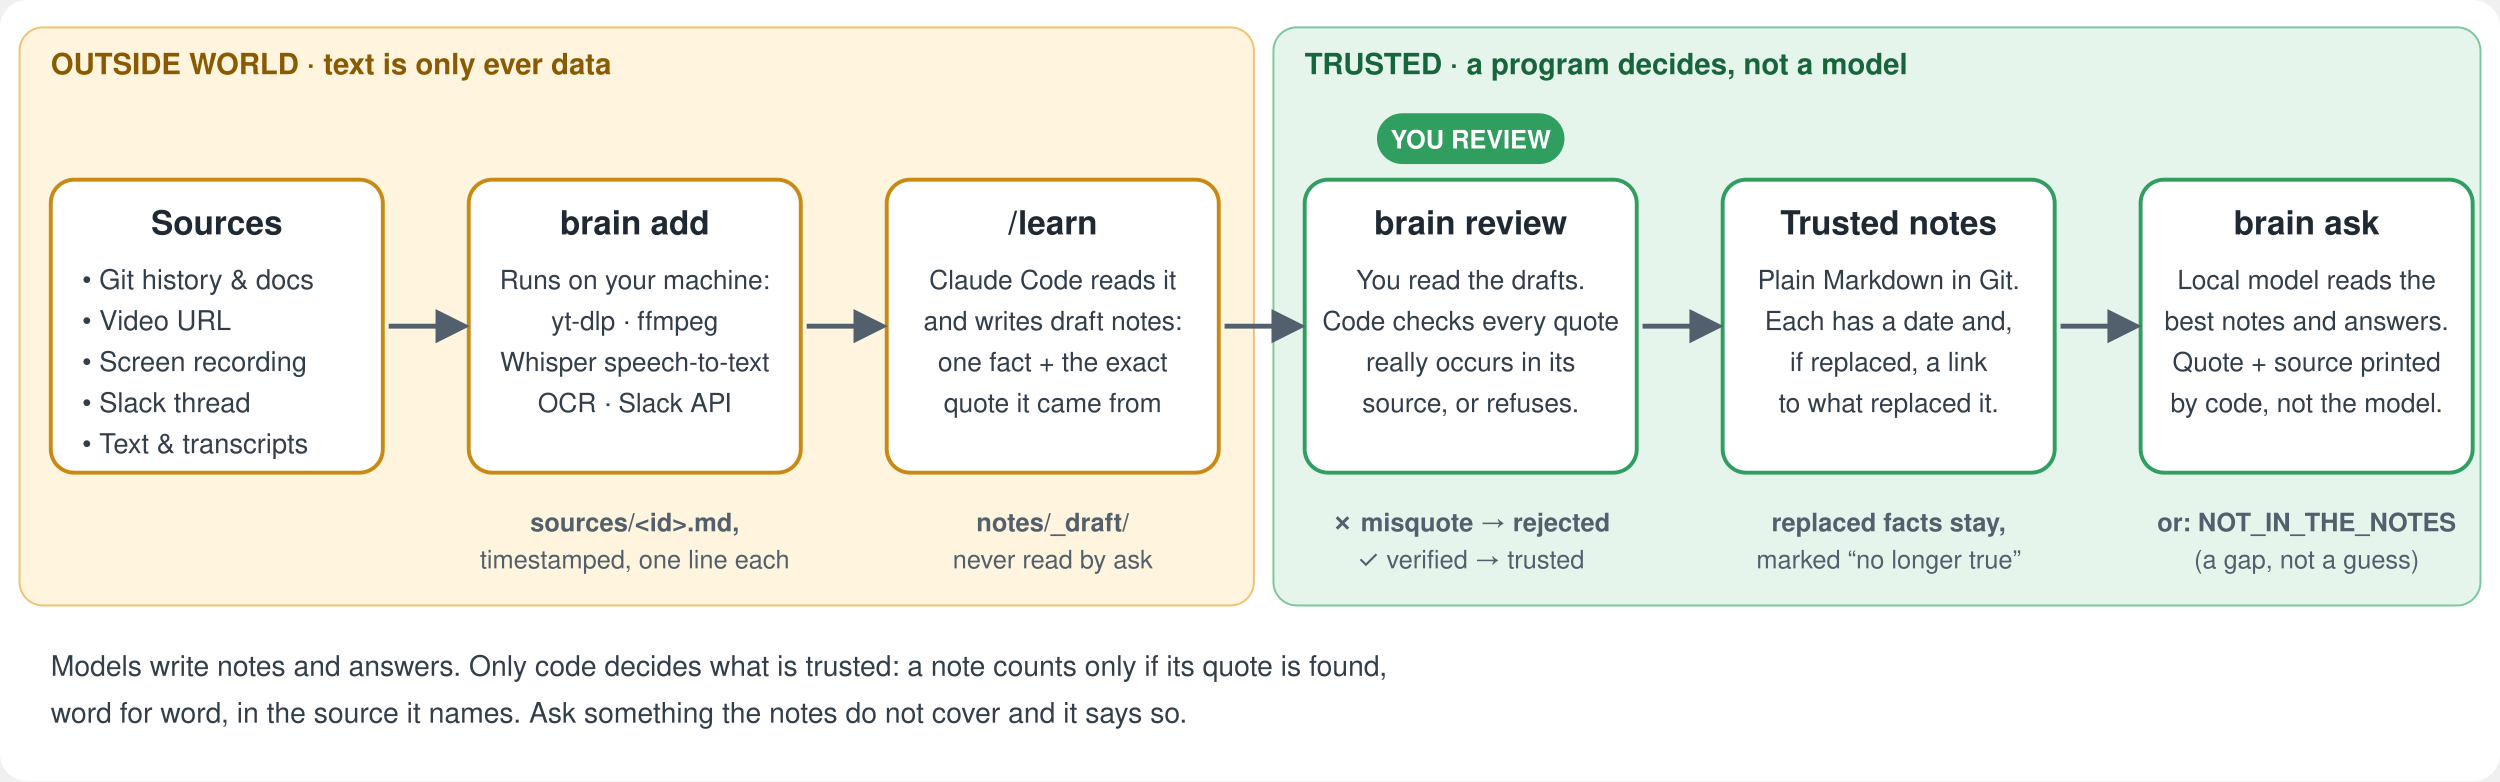
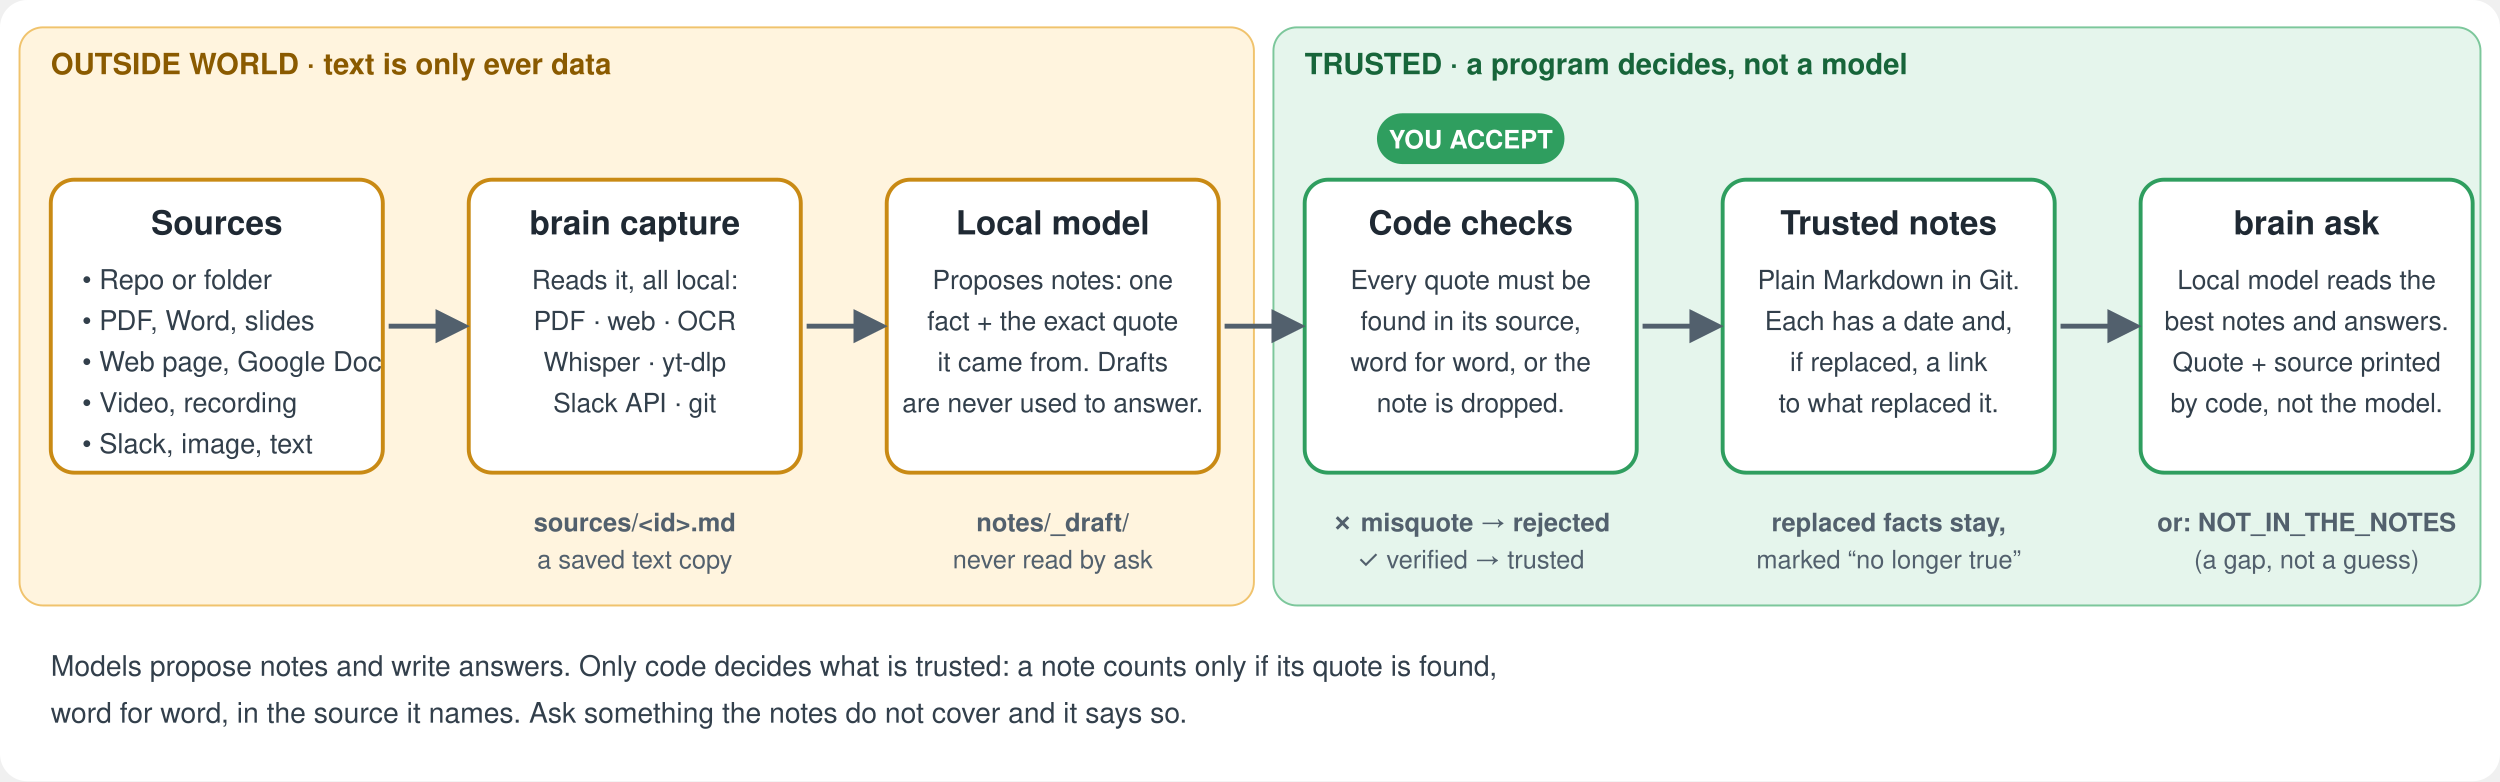
<svg xmlns="http://www.w3.org/2000/svg" viewBox="0 0 1280 400" width="1280" height="400" font-family="-apple-system,Segoe UI,Helvetica,Arial,sans-serif">
  <defs>
    <marker id="ar" viewBox="0 0 10 10" refX="8" refY="5" markerWidth="7" markerHeight="7" orient="auto">
      <path d="M0,0 L10,5 L0,10 z" fill="#52606d" />
    </marker>
  </defs>
  <rect width="1280" height="400" rx="14" fill="#ffffff" />
  <rect x="10" y="14" width="632" height="296" rx="12" fill="#fff4de" stroke="#f0c36d" />
  <rect x="652" y="14" width="618" height="296" rx="12" fill="#e5f5ec" stroke="#7cc79b" />
  <text x="26" y="38" font-size="15" font-weight="700" fill="#8a5a00">OUTSIDE WORLD · text is only ever data</text>
  <text x="668" y="38" font-size="15" font-weight="700" fill="#17653a">TRUSTED · a program decides, not a model</text>
  <rect x="26" y="92" width="170" height="150" rx="12" fill="#ffffff" stroke="#c98a14" stroke-width="2" />
  <text x="111.0" y="120" text-anchor="middle" font-size="17" font-weight="700" fill="#1f2933">Sources</text>
-   <text x="42" y="148" font-size="14" fill="#323f4b">• Git history &amp; docs</text>
-   <text x="42" y="169" font-size="14" fill="#323f4b">• Video URL</text>
-   <text x="42" y="190" font-size="14" fill="#323f4b">• Screen recording</text>
-   <text x="42" y="211" font-size="14" fill="#323f4b">• Slack thread</text>
-   <text x="42" y="232" font-size="14" fill="#323f4b">• Text &amp; transcripts</text>
+   <text x="42" y="148" font-size="14" fill="#323f4b">• Repo or folder</text>
+   <text x="42" y="169" font-size="14" fill="#323f4b">• PDF, Word, slides</text>
+   <text x="42" y="190" font-size="14" fill="#323f4b">• Web page, Google Doc</text>
+   <text x="42" y="211" font-size="14" fill="#323f4b">• Video, recording</text>
+   <text x="42" y="232" font-size="14" fill="#323f4b">• Slack, image, text</text>
  <rect x="240" y="92" width="170" height="150" rx="12" fill="#ffffff" stroke="#c98a14" stroke-width="2" />
-   <text x="325.0" y="120" text-anchor="middle" font-size="17" font-weight="700" fill="#1f2933">brain add</text>
-   <text x="325.0" y="148" text-anchor="middle" font-size="13.5" fill="#323f4b">Runs on your machine:</text>
-   <text x="325.0" y="169" text-anchor="middle" font-size="13.5" fill="#323f4b">yt-dlp · ffmpeg</text>
-   <text x="325.0" y="190" text-anchor="middle" font-size="13.5" fill="#323f4b">Whisper speech-to-text</text>
-   <text x="325.0" y="211" text-anchor="middle" font-size="13.5" fill="#323f4b">OCR · Slack API</text>
+   <text x="325.0" y="120" text-anchor="middle" font-size="17" font-weight="700" fill="#1f2933">brain capture</text>
+   <text x="325.0" y="148" text-anchor="middle" font-size="13.5" fill="#323f4b">Reads it, all local:</text>
+   <text x="325.0" y="169" text-anchor="middle" font-size="13.5" fill="#323f4b">PDF · web · OCR</text>
+   <text x="325.0" y="190" text-anchor="middle" font-size="13.5" fill="#323f4b">Whisper · yt-dlp</text>
+   <text x="325.0" y="211" text-anchor="middle" font-size="13.5" fill="#323f4b">Slack API · git</text>
  <rect x="454" y="92" width="170" height="150" rx="12" fill="#ffffff" stroke="#c98a14" stroke-width="2" />
-   <text x="539.0" y="120" text-anchor="middle" font-size="17" font-weight="700" fill="#1f2933">/learn</text>
-   <text x="539.0" y="148" text-anchor="middle" font-size="13.5" fill="#323f4b">Claude Code reads it</text>
-   <text x="539.0" y="169" text-anchor="middle" font-size="13.5" fill="#323f4b">and writes draft notes:</text>
-   <text x="539.0" y="190" text-anchor="middle" font-size="13.5" fill="#323f4b">one fact + the exact</text>
-   <text x="539.0" y="211" text-anchor="middle" font-size="13.5" fill="#323f4b">quote it came from</text>
+   <text x="539.0" y="120" text-anchor="middle" font-size="17" font-weight="700" fill="#1f2933">Local model</text>
+   <text x="539.0" y="148" text-anchor="middle" font-size="13.5" fill="#323f4b">Proposes notes: one</text>
+   <text x="539.0" y="169" text-anchor="middle" font-size="13.5" fill="#323f4b">fact + the exact quote</text>
+   <text x="539.0" y="190" text-anchor="middle" font-size="13.5" fill="#323f4b">it came from. Drafts</text>
+   <text x="539.0" y="211" text-anchor="middle" font-size="13.5" fill="#323f4b">are never used to answer.</text>
  <rect x="668" y="92" width="170" height="150" rx="12" fill="#ffffff" stroke="#2f9e5f" stroke-width="2" />
-   <text x="753.0" y="120" text-anchor="middle" font-size="17" font-weight="700" fill="#1f2933">brain review</text>
-   <text x="753.0" y="148" text-anchor="middle" font-size="13.5" fill="#323f4b">You read the drafts.</text>
-   <text x="753.0" y="169" text-anchor="middle" font-size="13.5" fill="#323f4b">Code checks every quote</text>
-   <text x="753.0" y="190" text-anchor="middle" font-size="13.5" fill="#323f4b">really occurs in its</text>
-   <text x="753.0" y="211" text-anchor="middle" font-size="13.5" fill="#323f4b">source, or refuses.</text>
+   <text x="753.0" y="120" text-anchor="middle" font-size="17" font-weight="700" fill="#1f2933">Code checks</text>
+   <text x="753.0" y="148" text-anchor="middle" font-size="13.5" fill="#323f4b">Every quote must be</text>
+   <text x="753.0" y="169" text-anchor="middle" font-size="13.5" fill="#323f4b">found in its source,</text>
+   <text x="753.0" y="190" text-anchor="middle" font-size="13.5" fill="#323f4b">word for word, or the</text>
+   <text x="753.0" y="211" text-anchor="middle" font-size="13.5" fill="#323f4b">note is dropped.</text>
  <rect x="882" y="92" width="170" height="150" rx="12" fill="#ffffff" stroke="#2f9e5f" stroke-width="2" />
  <text x="967.0" y="120" text-anchor="middle" font-size="17" font-weight="700" fill="#1f2933">Trusted notes</text>
  <text x="967.0" y="148" text-anchor="middle" font-size="13.5" fill="#323f4b">Plain Markdown in Git.</text>
  <text x="967.0" y="169" text-anchor="middle" font-size="13.5" fill="#323f4b">Each has a date and,</text>
  <text x="967.0" y="190" text-anchor="middle" font-size="13.5" fill="#323f4b">if replaced, a link</text>
  <text x="967.0" y="211" text-anchor="middle" font-size="13.5" fill="#323f4b">to what replaced it.</text>
  <rect x="1096" y="92" width="170" height="150" rx="12" fill="#ffffff" stroke="#2f9e5f" stroke-width="2" />
  <text x="1181.0" y="120" text-anchor="middle" font-size="17" font-weight="700" fill="#1f2933">brain ask</text>
  <text x="1181.0" y="148" text-anchor="middle" font-size="13.5" fill="#323f4b">Local model reads the</text>
  <text x="1181.0" y="169" text-anchor="middle" font-size="13.5" fill="#323f4b">best notes and answers.</text>
  <text x="1181.0" y="190" text-anchor="middle" font-size="13.5" fill="#323f4b">Quote + source printed</text>
  <text x="1181.0" y="211" text-anchor="middle" font-size="13.5" fill="#323f4b">by code, not the model.</text>
  <line x1="199" y1="167.0" x2="237" y2="167.0" stroke="#52606d" stroke-width="2.5" marker-end="url(#ar)" />
  <line x1="413" y1="167.0" x2="451" y2="167.0" stroke="#52606d" stroke-width="2.5" marker-end="url(#ar)" />
  <line x1="627" y1="167.0" x2="665" y2="167.0" stroke="#52606d" stroke-width="2.5" marker-end="url(#ar)" />
  <line x1="841" y1="167.0" x2="879" y2="167.0" stroke="#52606d" stroke-width="2.5" marker-end="url(#ar)" />
  <line x1="1055" y1="167.0" x2="1093" y2="167.0" stroke="#52606d" stroke-width="2.5" marker-end="url(#ar)" />
-   <text x="325.0" y="272" text-anchor="middle" font-size="13" font-weight="600" fill="#52606d">sources/&lt;id&gt;.md,</text>
-   <text x="325.0" y="291" text-anchor="middle" font-size="13" fill="#52606d">timestamped, one line each</text>
+   <text x="325.0" y="272" text-anchor="middle" font-size="13" font-weight="600" fill="#52606d">sources/&lt;id&gt;.md</text>
+   <text x="325.0" y="291" text-anchor="middle" font-size="13" fill="#52606d">a saved text copy</text>
  <text x="539.0" y="272" text-anchor="middle" font-size="13" font-weight="600" fill="#52606d">notes/_draft/</text>
  <text x="539.0" y="291" text-anchor="middle" font-size="13" fill="#52606d">never read by ask</text>
  <text x="753.0" y="272" text-anchor="middle" font-size="13" font-weight="600" fill="#52606d">✗ misquote → rejected</text>
  <text x="753.0" y="291" text-anchor="middle" font-size="13" fill="#52606d">✓ verified → trusted</text>
  <text x="967.0" y="272" text-anchor="middle" font-size="13" font-weight="600" fill="#52606d">replaced facts stay,</text>
  <text x="967.0" y="291" text-anchor="middle" font-size="13" fill="#52606d">marked “no longer true”</text>
  <text x="1181.0" y="272" text-anchor="middle" font-size="13" font-weight="600" fill="#52606d">or: NOT_IN_THE_NOTES</text>
  <text x="1181.0" y="291" text-anchor="middle" font-size="13" fill="#52606d">(a gap, not a guess)</text>
  <rect x="705.0" y="58" width="96" height="26" rx="13" fill="#2f9e5f" />
-   <text x="753.0" y="76" text-anchor="middle" font-size="13" font-weight="700" fill="#fff">YOU REVIEW</text>
-   <text x="26" y="346" font-size="14.5" fill="#323f4b">Models write notes and answers. Only code decides what is trusted: a note counts only if its quote is found,</text>
+   <text x="753.0" y="76" text-anchor="middle" font-size="13" font-weight="700" fill="#fff">YOU ACCEPT</text>
+   <text x="26" y="346" font-size="14.5" fill="#323f4b">Models propose notes and write answers. Only code decides what is trusted: a note counts only if its quote is found,</text>
  <text x="26" y="370" font-size="14.5" fill="#323f4b">word for word, in the source it names. Ask something the notes do not cover and it says so.</text>
</svg>
